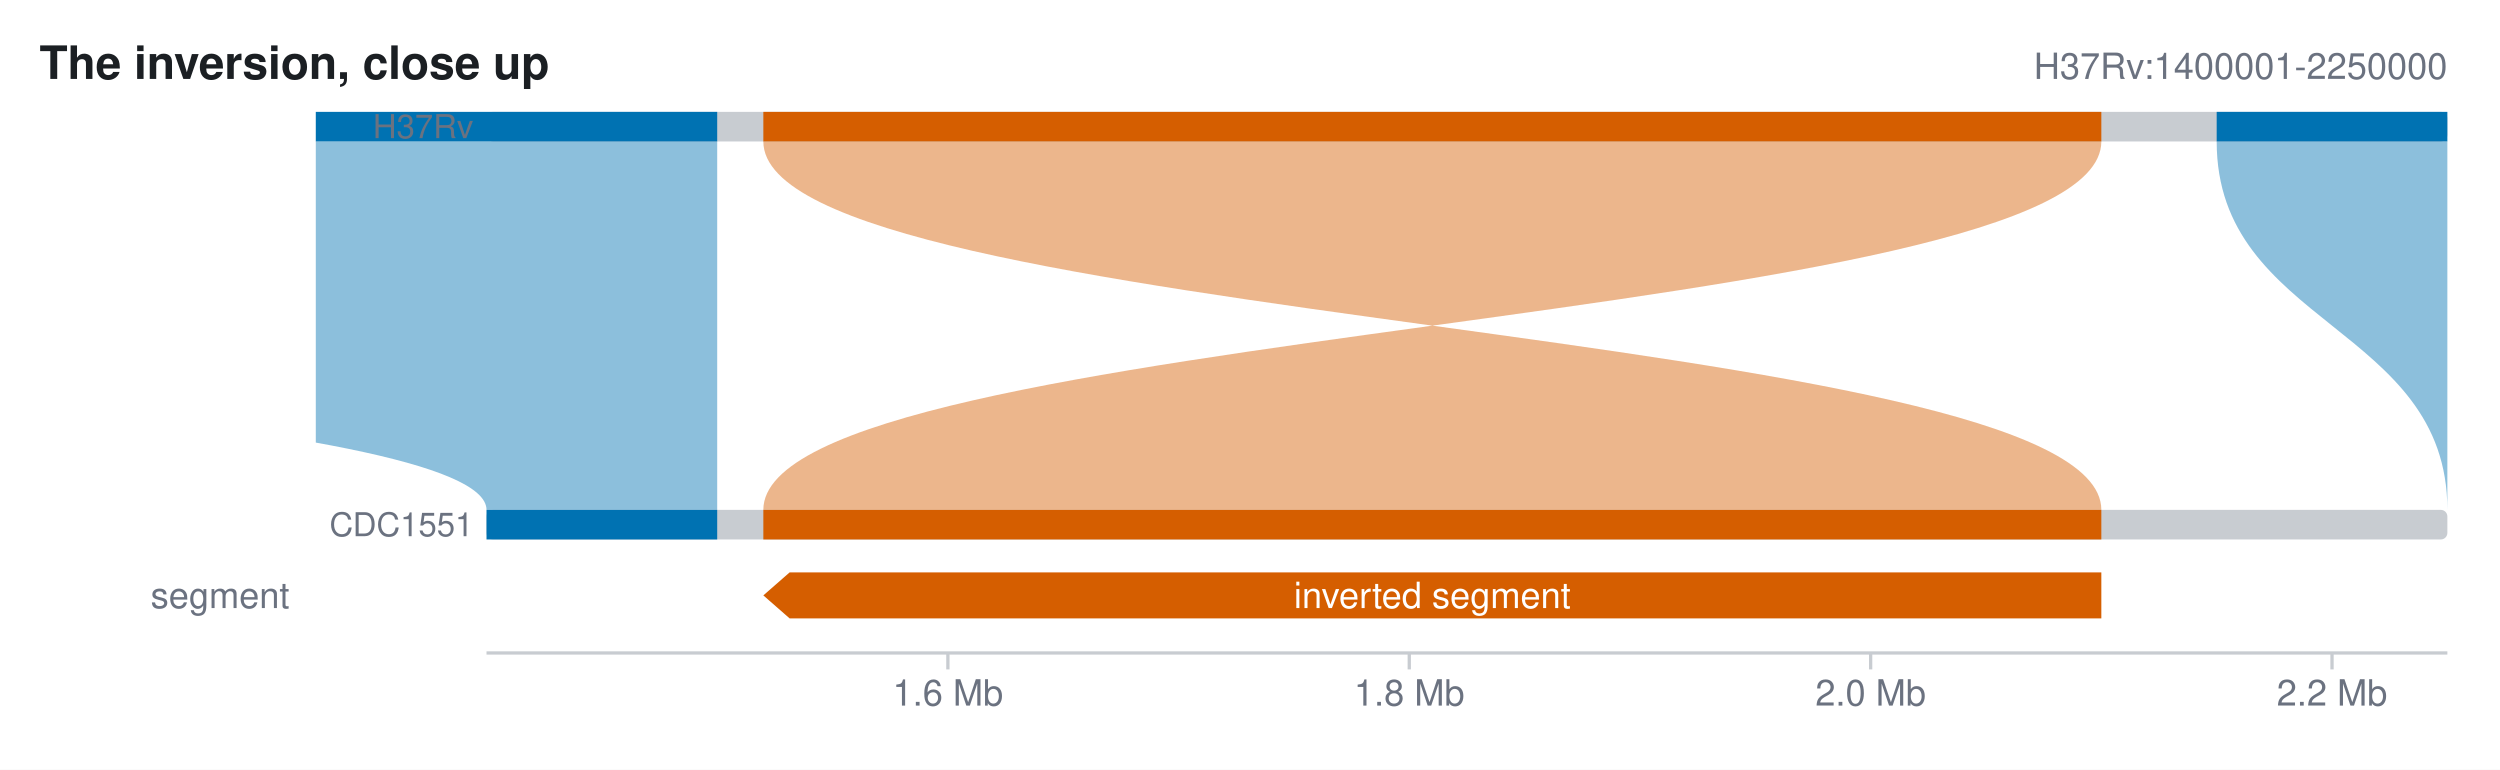
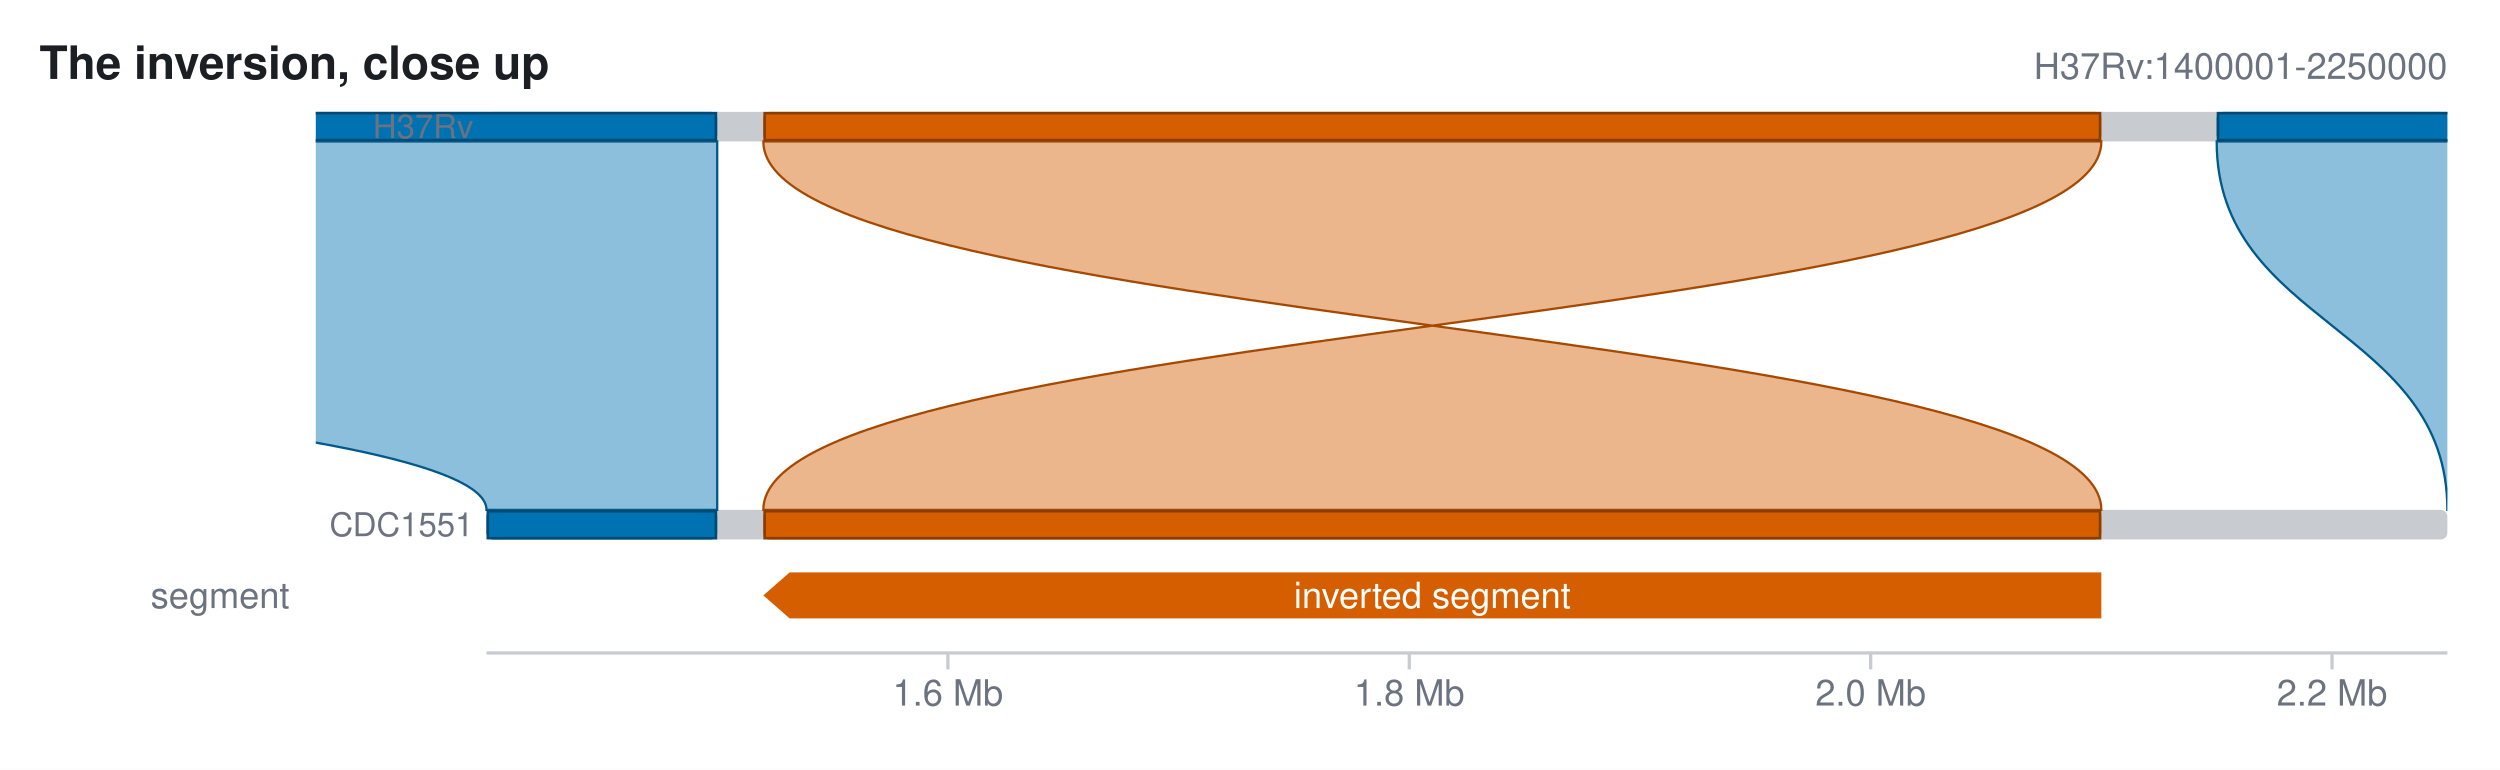
<svg xmlns="http://www.w3.org/2000/svg" width="760" height="234" viewBox="0 0 760 234" font-family="Helvetica, Arial, sans-serif">
  <defs>
    <clipPath id="karyon-clip-0">
      <rect x="96" y="34" width="648" height="130" />
    </clipPath>
    <clipPath id="karyon-clip-1">
      <rect x="96" y="174" width="648" height="14" />
    </clipPath>
    <clipPath id="karyon-clip-2">
      <rect x="96" y="198" width="648" height="26" />
    </clipPath>
  </defs>
  <rect x="0" y="0" width="760" height="234" fill="#ffffff" />
  <text x="12" y="24" fill="#1b1f23" font-size="14" text-anchor="start" font-weight="bold">The inversion, close up</text>
  <text x="744" y="24" fill="#6b7280" font-size="11" text-anchor="end">H37Rv:1400001-2250000</text>
  <g clip-path="url(#karyon-clip-0)">
    <rect x="147.9" y="34" width="596.1" height="9" rx="2" fill="#c8ccd1" />
    <rect x="147.9" y="155" width="596.1" height="9" rx="2" fill="#c8ccd1" />
    <path d="M-833.912 43 C-833.912 99 147.9 99 147.9 155 L218.029 155 C218.029 99 218.029 99 218.029 43 Z" fill="#0072b2" fill-opacity="0.45" />
-     <rect x="-833.912" y="34" width="1051.941" height="9" fill="#0072b2" />
-     <rect x="147.9" y="155" width="70.129" height="9" fill="#0072b2" />
+     <path d="M-833.912 43 C-833.912 99 147.9 99 147.9 155 L218.029 155 C218.029 99 218.029 99 218.029 43 Z" fill="none" stroke="#00598b" stroke-width="0.7" />
+     <rect x="-833.912" y="34" width="1051.941" height="9" rx="2" fill="#0072b2" />
+     <rect x="-833.512" y="34.4" width="1051.141" height="8.2" fill="none" stroke="#004a74" stroke-width="0.8" />
+     <rect x="147.9" y="155" width="70.129" height="9" rx="2" fill="#0072b2" />
+     <rect x="148.3" y="155.4" width="69.329" height="8.2" fill="none" stroke="#004a74" stroke-width="0.8" />
    <path d="M232.055 43 C232.055 99 638.806 99 638.806 155 L232.055 155 C232.055 99 638.806 99 638.806 43 Z" fill="#d55e00" fill-opacity="0.45" />
-     <rect x="232.055" y="34" width="406.751" height="9" fill="#d55e00" />
-     <rect x="232.055" y="155" width="406.751" height="9" fill="#d55e00" />
+     <path d="M232.055 43 C232.055 99 638.806 99 638.806 155 L232.055 155 C232.055 99 638.806 99 638.806 43 Z" fill="none" stroke="#a64900" stroke-width="0.7" />
+     <rect x="232.055" y="34" width="406.751" height="9" rx="2" fill="#d55e00" />
+     <rect x="232.455" y="34.4" width="405.951" height="8.2" fill="none" stroke="#8a3d00" stroke-width="0.8" />
+     <rect x="232.055" y="155" width="406.751" height="9" rx="2" fill="#d55e00" />
+     <rect x="232.455" y="155.4" width="405.951" height="8.2" fill="none" stroke="#8a3d00" stroke-width="0.8" />
    <path d="M673.871 43 C673.871 99 744 99 744 155 L745.5 155 C745.5 99 989.453 99 989.453 43 Z" fill="#0072b2" fill-opacity="0.45" />
-     <rect x="673.871" y="34" width="315.582" height="9" fill="#0072b2" />
-     <rect x="744" y="155" width="1.5" height="9" fill="#0072b2" />
+     <path d="M673.871 43 C673.871 99 744 99 744 155 L745.5 155 C745.5 99 989.453 99 989.453 43 Z" fill="none" stroke="#00598b" stroke-width="0.7" />
+     <rect x="673.871" y="34" width="315.582" height="9" rx="2" fill="#0072b2" />
+     <rect x="674.271" y="34.4" width="314.782" height="8.2" fill="none" stroke="#004a74" stroke-width="0.8" />
+     <rect x="744" y="155" width="1.5" height="9" rx="0.75" fill="#0072b2" />
+     <rect x="744.4" y="155.4" width="0.7" height="8.2" fill="none" stroke="#004a74" stroke-width="0.8" />
    <text x="143.9" y="42" fill="#6b7280" font-size="10" text-anchor="end">H37Rv</text>
    <text x="143.9" y="163" fill="#6b7280" font-size="10" text-anchor="end">CDC1551</text>
  </g>
  <text x="88" y="184.85" fill="#6b7280" font-size="11" text-anchor="end">segment</text>
  <g clip-path="url(#karyon-clip-1)">
    <polygon points="638.806,174 240.055,174 232.055,181 240.055,188 638.806,188" fill="#d55e00" />
    <text x="435.431" y="184.85" fill="#ffffff" font-size="11" text-anchor="middle">inverted segment</text>
  </g>
  <g clip-path="url(#karyon-clip-2)">
    <line x1="147.9" y1="198.5" x2="744" y2="198.5" stroke="#c8ccd1" stroke-width="1" />
    <line x1="288.158" y1="198.5" x2="288.158" y2="203.5" stroke="#c8ccd1" stroke-width="1" />
    <text x="288.158" y="214.5" fill="#6b7280" font-size="11" text-anchor="middle">1.6 Mb</text>
    <line x1="428.417" y1="198.5" x2="428.417" y2="203.5" stroke="#c8ccd1" stroke-width="1" />
    <text x="428.417" y="214.5" fill="#6b7280" font-size="11" text-anchor="middle">1.8 Mb</text>
    <line x1="568.676" y1="198.5" x2="568.676" y2="203.5" stroke="#c8ccd1" stroke-width="1" />
    <text x="568.676" y="214.5" fill="#6b7280" font-size="11" text-anchor="middle">2.0 Mb</text>
    <line x1="708.935" y1="198.5" x2="708.935" y2="203.5" stroke="#c8ccd1" stroke-width="1" />
    <text x="708.935" y="214.5" fill="#6b7280" font-size="11" text-anchor="middle">2.2 Mb</text>
  </g>
</svg>
